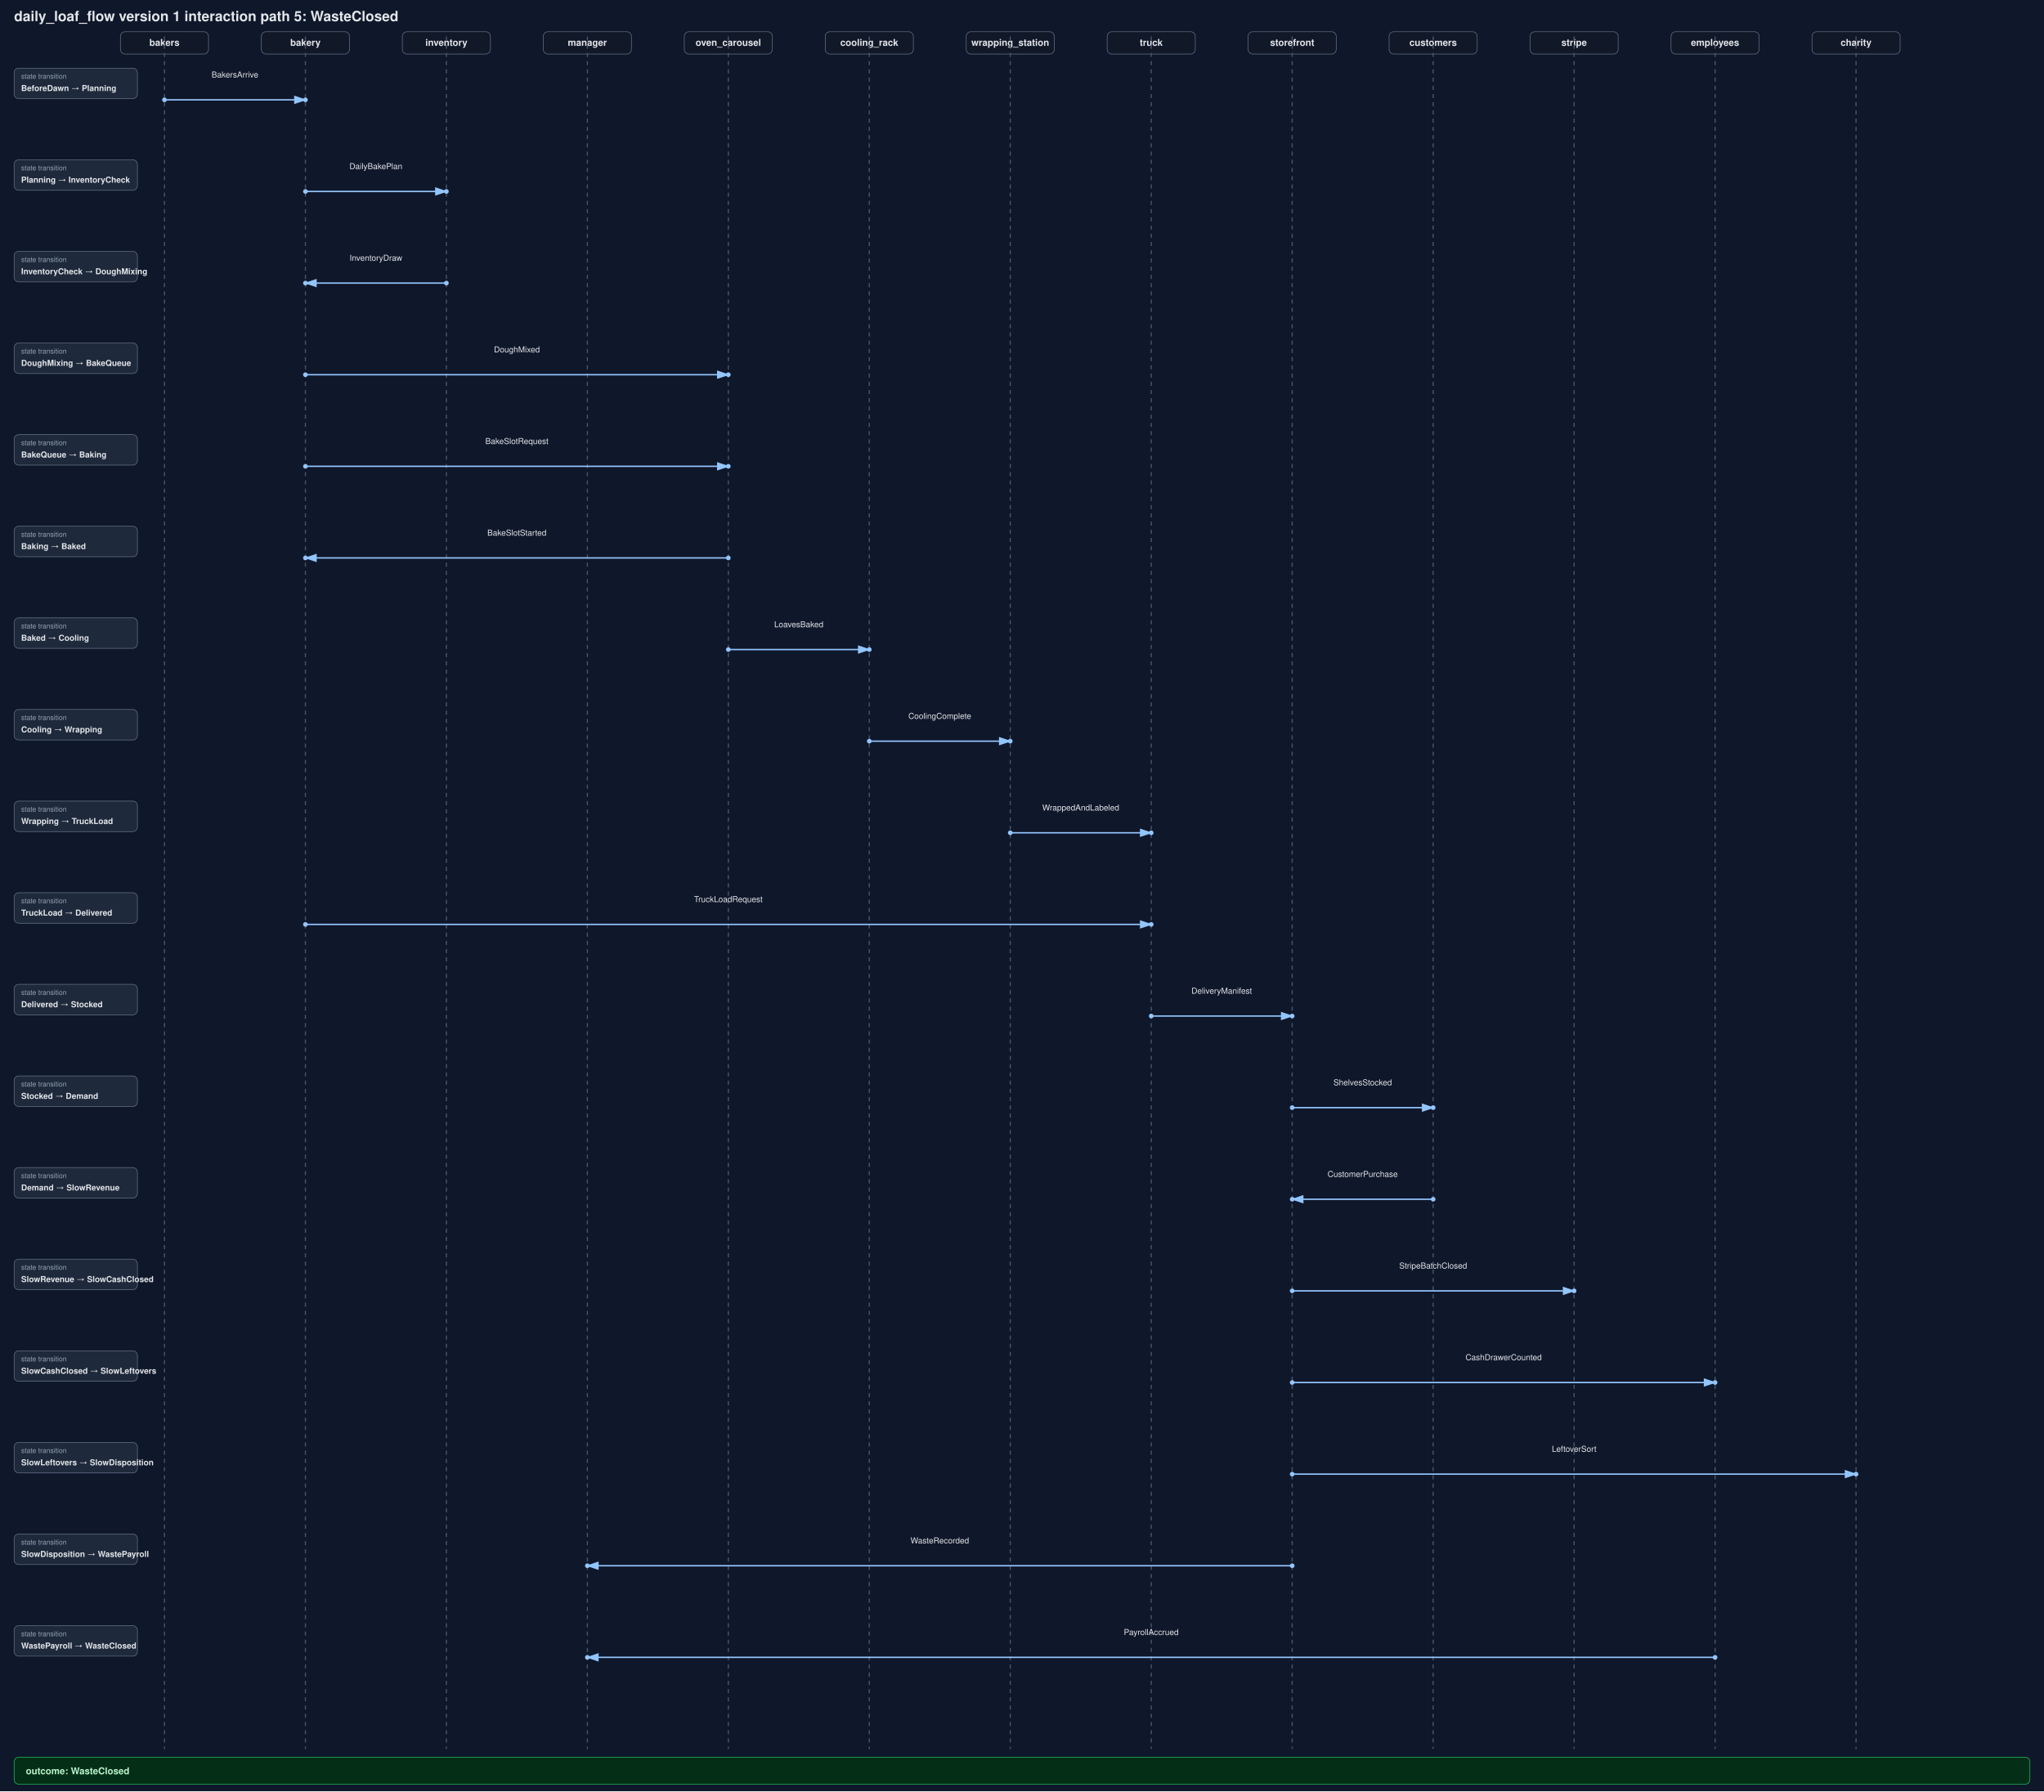
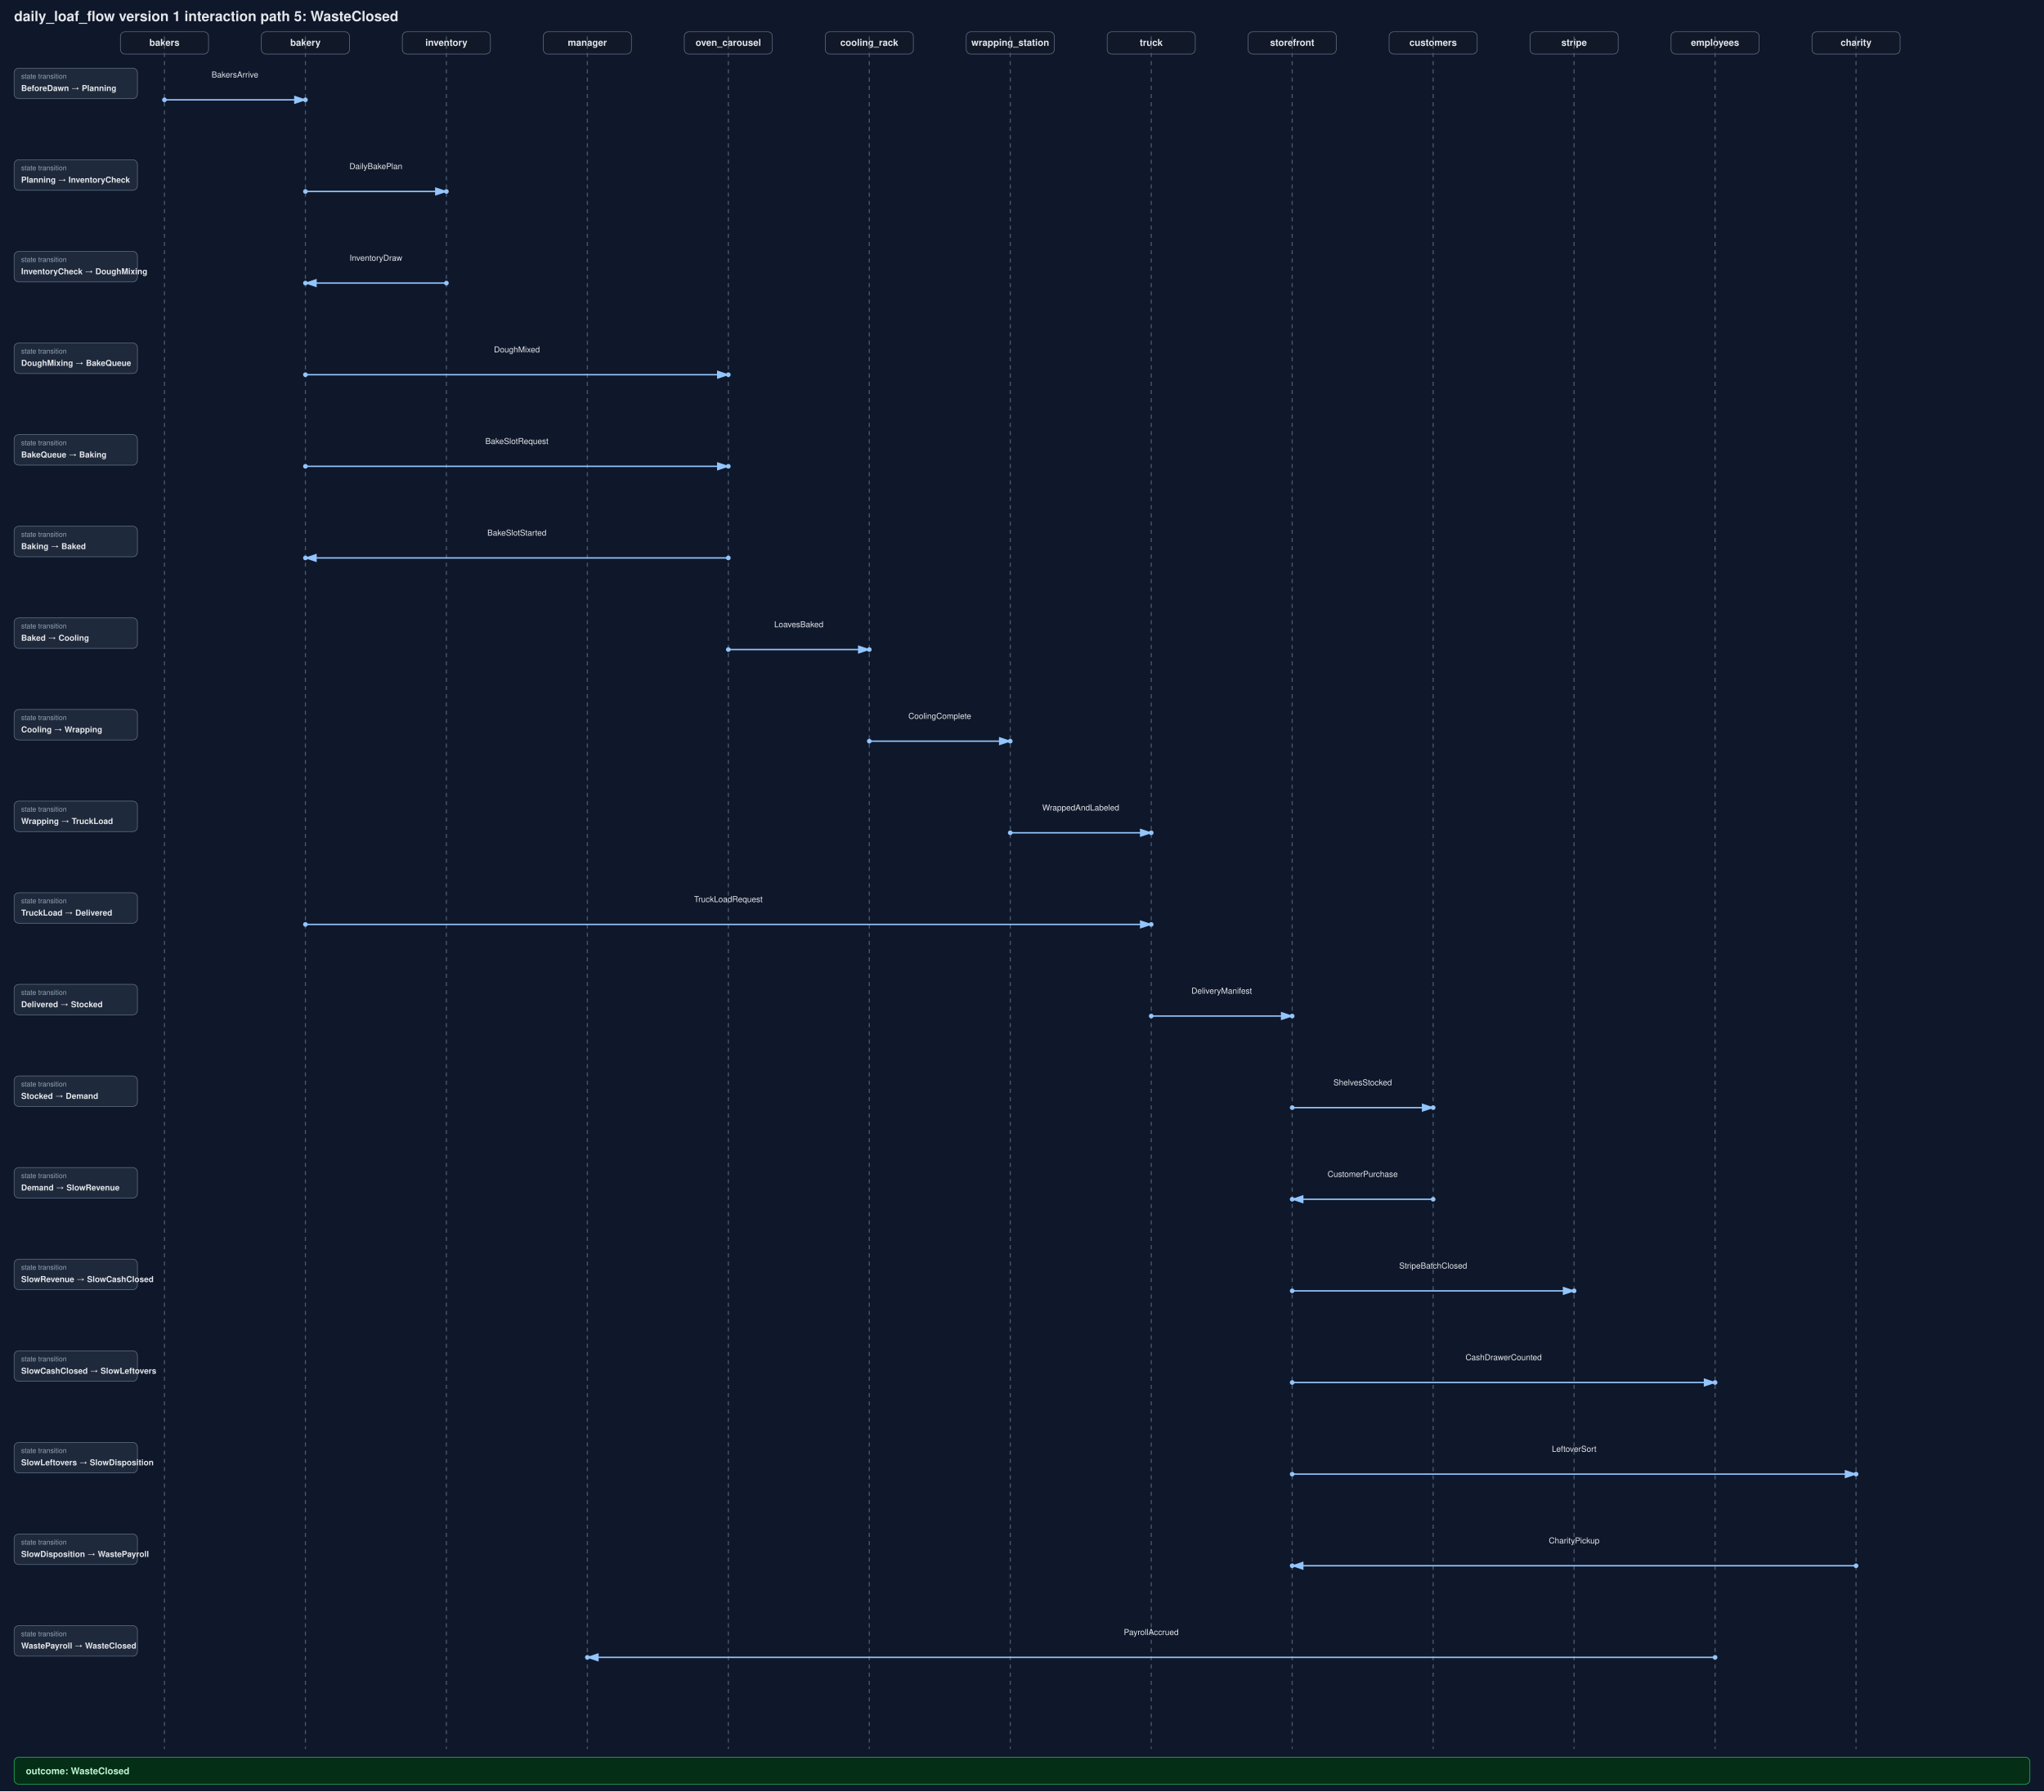
<svg xmlns="http://www.w3.org/2000/svg" width="3480" height="3050" viewBox="0 0 3480 3050">
  <defs>
    <marker id="arrow" markerWidth="10" markerHeight="10" refX="8" refY="3" orient="auto" markerUnits="strokeWidth">
      <path d="M0,0 L0,6 L9,3 z" fill="#93c5fd" />
    </marker>
  </defs>
  <rect width="100%" height="100%" fill="#0f172a" />
  <text x="24" y="36" fill="#e5e7eb" font-family="Helvetica, Arial, sans-serif" font-size="24" font-weight="700">daily_loaf_flow version 1 interaction path 5: WasteClosed</text>
  <rect x="205" y="54" width="150" height="38" rx="8" fill="#111827" stroke="#64748b" />
  <text x="280" y="78" text-anchor="middle" fill="#e5e7eb" font-family="Helvetica, Arial, sans-serif" font-size="16" font-weight="700">bakers</text>
  <line x1="280" y1="62" x2="280" y2="2978" stroke="#475569" stroke-width="2" stroke-dasharray="7 7" />
  <rect x="445" y="54" width="150" height="38" rx="8" fill="#111827" stroke="#64748b" />
  <text x="520" y="78" text-anchor="middle" fill="#e5e7eb" font-family="Helvetica, Arial, sans-serif" font-size="16" font-weight="700">bakery</text>
  <line x1="520" y1="62" x2="520" y2="2978" stroke="#475569" stroke-width="2" stroke-dasharray="7 7" />
  <rect x="685" y="54" width="150" height="38" rx="8" fill="#111827" stroke="#64748b" />
  <text x="760" y="78" text-anchor="middle" fill="#e5e7eb" font-family="Helvetica, Arial, sans-serif" font-size="16" font-weight="700">inventory</text>
  <line x1="760" y1="62" x2="760" y2="2978" stroke="#475569" stroke-width="2" stroke-dasharray="7 7" />
  <rect x="925" y="54" width="150" height="38" rx="8" fill="#111827" stroke="#64748b" />
  <text x="1000" y="78" text-anchor="middle" fill="#e5e7eb" font-family="Helvetica, Arial, sans-serif" font-size="16" font-weight="700">manager</text>
  <line x1="1000" y1="62" x2="1000" y2="2978" stroke="#475569" stroke-width="2" stroke-dasharray="7 7" />
  <rect x="1165" y="54" width="150" height="38" rx="8" fill="#111827" stroke="#64748b" />
  <text x="1240" y="78" text-anchor="middle" fill="#e5e7eb" font-family="Helvetica, Arial, sans-serif" font-size="16" font-weight="700">oven_carousel</text>
  <line x1="1240" y1="62" x2="1240" y2="2978" stroke="#475569" stroke-width="2" stroke-dasharray="7 7" />
  <rect x="1405" y="54" width="150" height="38" rx="8" fill="#111827" stroke="#64748b" />
  <text x="1480" y="78" text-anchor="middle" fill="#e5e7eb" font-family="Helvetica, Arial, sans-serif" font-size="16" font-weight="700">cooling_rack</text>
  <line x1="1480" y1="62" x2="1480" y2="2978" stroke="#475569" stroke-width="2" stroke-dasharray="7 7" />
  <rect x="1645" y="54" width="150" height="38" rx="8" fill="#111827" stroke="#64748b" />
  <text x="1720" y="78" text-anchor="middle" fill="#e5e7eb" font-family="Helvetica, Arial, sans-serif" font-size="16" font-weight="700">wrapping_station</text>
  <line x1="1720" y1="62" x2="1720" y2="2978" stroke="#475569" stroke-width="2" stroke-dasharray="7 7" />
  <rect x="1885" y="54" width="150" height="38" rx="8" fill="#111827" stroke="#64748b" />
  <text x="1960" y="78" text-anchor="middle" fill="#e5e7eb" font-family="Helvetica, Arial, sans-serif" font-size="16" font-weight="700">truck</text>
  <line x1="1960" y1="62" x2="1960" y2="2978" stroke="#475569" stroke-width="2" stroke-dasharray="7 7" />
  <rect x="2125" y="54" width="150" height="38" rx="8" fill="#111827" stroke="#64748b" />
  <text x="2200" y="78" text-anchor="middle" fill="#e5e7eb" font-family="Helvetica, Arial, sans-serif" font-size="16" font-weight="700">storefront</text>
  <line x1="2200" y1="62" x2="2200" y2="2978" stroke="#475569" stroke-width="2" stroke-dasharray="7 7" />
  <rect x="2365" y="54" width="150" height="38" rx="8" fill="#111827" stroke="#64748b" />
  <text x="2440" y="78" text-anchor="middle" fill="#e5e7eb" font-family="Helvetica, Arial, sans-serif" font-size="16" font-weight="700">customers</text>
  <line x1="2440" y1="62" x2="2440" y2="2978" stroke="#475569" stroke-width="2" stroke-dasharray="7 7" />
  <rect x="2605" y="54" width="150" height="38" rx="8" fill="#111827" stroke="#64748b" />
  <text x="2680" y="78" text-anchor="middle" fill="#e5e7eb" font-family="Helvetica, Arial, sans-serif" font-size="16" font-weight="700">stripe</text>
  <line x1="2680" y1="62" x2="2680" y2="2978" stroke="#475569" stroke-width="2" stroke-dasharray="7 7" />
  <rect x="2845" y="54" width="150" height="38" rx="8" fill="#111827" stroke="#64748b" />
  <text x="2920" y="78" text-anchor="middle" fill="#e5e7eb" font-family="Helvetica, Arial, sans-serif" font-size="16" font-weight="700">employees</text>
  <line x1="2920" y1="62" x2="2920" y2="2978" stroke="#475569" stroke-width="2" stroke-dasharray="7 7" />
  <rect x="3085" y="54" width="150" height="38" rx="8" fill="#111827" stroke="#64748b" />
  <text x="3160" y="78" text-anchor="middle" fill="#e5e7eb" font-family="Helvetica, Arial, sans-serif" font-size="16" font-weight="700">charity</text>
  <line x1="3160" y1="62" x2="3160" y2="2978" stroke="#475569" stroke-width="2" stroke-dasharray="7 7" />
  <rect x="24" y="116" width="210" height="52" rx="8" fill="#1e293b" stroke="#64748b" />
  <text x="36" y="134" fill="#94a3b8" font-family="Helvetica, Arial, sans-serif" font-size="12">state transition</text>
  <text x="36" y="155" fill="#e5e7eb" font-family="Helvetica, Arial, sans-serif" font-size="14" font-weight="700">BeforeDawn → Planning</text>
  <line x1="280" y1="170" x2="520" y2="170" stroke="#93c5fd" stroke-width="2.4" marker-end="url(#arrow)" />
  <text x="400" y="132" text-anchor="middle" fill="#e5e7eb" font-family="Helvetica, Arial, sans-serif" font-size="14">BakersArrive</text>
  <circle cx="280" cy="170" r="4" fill="#93c5fd" />
  <circle cx="520" cy="170" r="4" fill="#93c5fd" />
  <rect x="24" y="272" width="210" height="52" rx="8" fill="#1e293b" stroke="#64748b" />
  <text x="36" y="290" fill="#94a3b8" font-family="Helvetica, Arial, sans-serif" font-size="12">state transition</text>
  <text x="36" y="311" fill="#e5e7eb" font-family="Helvetica, Arial, sans-serif" font-size="14" font-weight="700">Planning → InventoryCheck</text>
  <line x1="520" y1="326" x2="760" y2="326" stroke="#93c5fd" stroke-width="2.4" marker-end="url(#arrow)" />
  <text x="640" y="288" text-anchor="middle" fill="#e5e7eb" font-family="Helvetica, Arial, sans-serif" font-size="14">DailyBakePlan</text>
  <circle cx="520" cy="326" r="4" fill="#93c5fd" />
  <circle cx="760" cy="326" r="4" fill="#93c5fd" />
  <rect x="24" y="428" width="210" height="52" rx="8" fill="#1e293b" stroke="#64748b" />
  <text x="36" y="446" fill="#94a3b8" font-family="Helvetica, Arial, sans-serif" font-size="12">state transition</text>
  <text x="36" y="467" fill="#e5e7eb" font-family="Helvetica, Arial, sans-serif" font-size="14" font-weight="700">InventoryCheck → DoughMixing</text>
  <line x1="760" y1="482" x2="520" y2="482" stroke="#93c5fd" stroke-width="2.4" marker-end="url(#arrow)" />
  <text x="640" y="444" text-anchor="middle" fill="#e5e7eb" font-family="Helvetica, Arial, sans-serif" font-size="14">InventoryDraw</text>
  <circle cx="760" cy="482" r="4" fill="#93c5fd" />
  <circle cx="520" cy="482" r="4" fill="#93c5fd" />
  <rect x="24" y="584" width="210" height="52" rx="8" fill="#1e293b" stroke="#64748b" />
  <text x="36" y="602" fill="#94a3b8" font-family="Helvetica, Arial, sans-serif" font-size="12">state transition</text>
  <text x="36" y="623" fill="#e5e7eb" font-family="Helvetica, Arial, sans-serif" font-size="14" font-weight="700">DoughMixing → BakeQueue</text>
  <line x1="520" y1="638" x2="1240" y2="638" stroke="#93c5fd" stroke-width="2.4" marker-end="url(#arrow)" />
  <text x="880" y="600" text-anchor="middle" fill="#e5e7eb" font-family="Helvetica, Arial, sans-serif" font-size="14">DoughMixed</text>
  <circle cx="520" cy="638" r="4" fill="#93c5fd" />
  <circle cx="1240" cy="638" r="4" fill="#93c5fd" />
  <rect x="24" y="740" width="210" height="52" rx="8" fill="#1e293b" stroke="#64748b" />
  <text x="36" y="758" fill="#94a3b8" font-family="Helvetica, Arial, sans-serif" font-size="12">state transition</text>
  <text x="36" y="779" fill="#e5e7eb" font-family="Helvetica, Arial, sans-serif" font-size="14" font-weight="700">BakeQueue → Baking</text>
  <line x1="520" y1="794" x2="1240" y2="794" stroke="#93c5fd" stroke-width="2.4" marker-end="url(#arrow)" />
  <text x="880" y="756" text-anchor="middle" fill="#e5e7eb" font-family="Helvetica, Arial, sans-serif" font-size="14">BakeSlotRequest</text>
  <circle cx="520" cy="794" r="4" fill="#93c5fd" />
  <circle cx="1240" cy="794" r="4" fill="#93c5fd" />
  <rect x="24" y="896" width="210" height="52" rx="8" fill="#1e293b" stroke="#64748b" />
  <text x="36" y="914" fill="#94a3b8" font-family="Helvetica, Arial, sans-serif" font-size="12">state transition</text>
  <text x="36" y="935" fill="#e5e7eb" font-family="Helvetica, Arial, sans-serif" font-size="14" font-weight="700">Baking → Baked</text>
  <line x1="1240" y1="950" x2="520" y2="950" stroke="#93c5fd" stroke-width="2.4" marker-end="url(#arrow)" />
  <text x="880" y="912" text-anchor="middle" fill="#e5e7eb" font-family="Helvetica, Arial, sans-serif" font-size="14">BakeSlotStarted</text>
  <circle cx="1240" cy="950" r="4" fill="#93c5fd" />
  <circle cx="520" cy="950" r="4" fill="#93c5fd" />
  <rect x="24" y="1052" width="210" height="52" rx="8" fill="#1e293b" stroke="#64748b" />
  <text x="36" y="1070" fill="#94a3b8" font-family="Helvetica, Arial, sans-serif" font-size="12">state transition</text>
  <text x="36" y="1091" fill="#e5e7eb" font-family="Helvetica, Arial, sans-serif" font-size="14" font-weight="700">Baked → Cooling</text>
  <line x1="1240" y1="1106" x2="1480" y2="1106" stroke="#93c5fd" stroke-width="2.4" marker-end="url(#arrow)" />
  <text x="1360" y="1068" text-anchor="middle" fill="#e5e7eb" font-family="Helvetica, Arial, sans-serif" font-size="14">LoavesBaked</text>
  <circle cx="1240" cy="1106" r="4" fill="#93c5fd" />
  <circle cx="1480" cy="1106" r="4" fill="#93c5fd" />
  <rect x="24" y="1208" width="210" height="52" rx="8" fill="#1e293b" stroke="#64748b" />
  <text x="36" y="1226" fill="#94a3b8" font-family="Helvetica, Arial, sans-serif" font-size="12">state transition</text>
  <text x="36" y="1247" fill="#e5e7eb" font-family="Helvetica, Arial, sans-serif" font-size="14" font-weight="700">Cooling → Wrapping</text>
  <line x1="1480" y1="1262" x2="1720" y2="1262" stroke="#93c5fd" stroke-width="2.4" marker-end="url(#arrow)" />
  <text x="1600" y="1224" text-anchor="middle" fill="#e5e7eb" font-family="Helvetica, Arial, sans-serif" font-size="14">CoolingComplete</text>
  <circle cx="1480" cy="1262" r="4" fill="#93c5fd" />
  <circle cx="1720" cy="1262" r="4" fill="#93c5fd" />
  <rect x="24" y="1364" width="210" height="52" rx="8" fill="#1e293b" stroke="#64748b" />
  <text x="36" y="1382" fill="#94a3b8" font-family="Helvetica, Arial, sans-serif" font-size="12">state transition</text>
  <text x="36" y="1403" fill="#e5e7eb" font-family="Helvetica, Arial, sans-serif" font-size="14" font-weight="700">Wrapping → TruckLoad</text>
  <line x1="1720" y1="1418" x2="1960" y2="1418" stroke="#93c5fd" stroke-width="2.4" marker-end="url(#arrow)" />
  <text x="1840" y="1380" text-anchor="middle" fill="#e5e7eb" font-family="Helvetica, Arial, sans-serif" font-size="14">WrappedAndLabeled</text>
  <circle cx="1720" cy="1418" r="4" fill="#93c5fd" />
  <circle cx="1960" cy="1418" r="4" fill="#93c5fd" />
  <rect x="24" y="1520" width="210" height="52" rx="8" fill="#1e293b" stroke="#64748b" />
  <text x="36" y="1538" fill="#94a3b8" font-family="Helvetica, Arial, sans-serif" font-size="12">state transition</text>
  <text x="36" y="1559" fill="#e5e7eb" font-family="Helvetica, Arial, sans-serif" font-size="14" font-weight="700">TruckLoad → Delivered</text>
  <line x1="520" y1="1574" x2="1960" y2="1574" stroke="#93c5fd" stroke-width="2.4" marker-end="url(#arrow)" />
  <text x="1240" y="1536" text-anchor="middle" fill="#e5e7eb" font-family="Helvetica, Arial, sans-serif" font-size="14">TruckLoadRequest</text>
  <circle cx="520" cy="1574" r="4" fill="#93c5fd" />
  <circle cx="1960" cy="1574" r="4" fill="#93c5fd" />
  <rect x="24" y="1676" width="210" height="52" rx="8" fill="#1e293b" stroke="#64748b" />
  <text x="36" y="1694" fill="#94a3b8" font-family="Helvetica, Arial, sans-serif" font-size="12">state transition</text>
  <text x="36" y="1715" fill="#e5e7eb" font-family="Helvetica, Arial, sans-serif" font-size="14" font-weight="700">Delivered → Stocked</text>
  <line x1="1960" y1="1730" x2="2200" y2="1730" stroke="#93c5fd" stroke-width="2.4" marker-end="url(#arrow)" />
  <text x="2080" y="1692" text-anchor="middle" fill="#e5e7eb" font-family="Helvetica, Arial, sans-serif" font-size="14">DeliveryManifest</text>
  <circle cx="1960" cy="1730" r="4" fill="#93c5fd" />
  <circle cx="2200" cy="1730" r="4" fill="#93c5fd" />
  <rect x="24" y="1832" width="210" height="52" rx="8" fill="#1e293b" stroke="#64748b" />
  <text x="36" y="1850" fill="#94a3b8" font-family="Helvetica, Arial, sans-serif" font-size="12">state transition</text>
  <text x="36" y="1871" fill="#e5e7eb" font-family="Helvetica, Arial, sans-serif" font-size="14" font-weight="700">Stocked → Demand</text>
  <line x1="2200" y1="1886" x2="2440" y2="1886" stroke="#93c5fd" stroke-width="2.4" marker-end="url(#arrow)" />
  <text x="2320" y="1848" text-anchor="middle" fill="#e5e7eb" font-family="Helvetica, Arial, sans-serif" font-size="14">ShelvesStocked</text>
  <circle cx="2200" cy="1886" r="4" fill="#93c5fd" />
  <circle cx="2440" cy="1886" r="4" fill="#93c5fd" />
  <rect x="24" y="1988" width="210" height="52" rx="8" fill="#1e293b" stroke="#64748b" />
  <text x="36" y="2006" fill="#94a3b8" font-family="Helvetica, Arial, sans-serif" font-size="12">state transition</text>
  <text x="36" y="2027" fill="#e5e7eb" font-family="Helvetica, Arial, sans-serif" font-size="14" font-weight="700">Demand → SlowRevenue</text>
  <line x1="2440" y1="2042" x2="2200" y2="2042" stroke="#93c5fd" stroke-width="2.4" marker-end="url(#arrow)" />
  <text x="2320" y="2004" text-anchor="middle" fill="#e5e7eb" font-family="Helvetica, Arial, sans-serif" font-size="14">CustomerPurchase</text>
  <circle cx="2440" cy="2042" r="4" fill="#93c5fd" />
  <circle cx="2200" cy="2042" r="4" fill="#93c5fd" />
  <rect x="24" y="2144" width="210" height="52" rx="8" fill="#1e293b" stroke="#64748b" />
  <text x="36" y="2162" fill="#94a3b8" font-family="Helvetica, Arial, sans-serif" font-size="12">state transition</text>
  <text x="36" y="2183" fill="#e5e7eb" font-family="Helvetica, Arial, sans-serif" font-size="14" font-weight="700">SlowRevenue → SlowCashClosed</text>
  <line x1="2200" y1="2198" x2="2680" y2="2198" stroke="#93c5fd" stroke-width="2.4" marker-end="url(#arrow)" />
  <text x="2440" y="2160" text-anchor="middle" fill="#e5e7eb" font-family="Helvetica, Arial, sans-serif" font-size="14">StripeBatchClosed</text>
  <circle cx="2200" cy="2198" r="4" fill="#93c5fd" />
  <circle cx="2680" cy="2198" r="4" fill="#93c5fd" />
  <rect x="24" y="2300" width="210" height="52" rx="8" fill="#1e293b" stroke="#64748b" />
  <text x="36" y="2318" fill="#94a3b8" font-family="Helvetica, Arial, sans-serif" font-size="12">state transition</text>
  <text x="36" y="2339" fill="#e5e7eb" font-family="Helvetica, Arial, sans-serif" font-size="14" font-weight="700">SlowCashClosed → SlowLeftovers</text>
  <line x1="2200" y1="2354" x2="2920" y2="2354" stroke="#93c5fd" stroke-width="2.4" marker-end="url(#arrow)" />
  <text x="2560" y="2316" text-anchor="middle" fill="#e5e7eb" font-family="Helvetica, Arial, sans-serif" font-size="14">CashDrawerCounted</text>
  <circle cx="2200" cy="2354" r="4" fill="#93c5fd" />
  <circle cx="2920" cy="2354" r="4" fill="#93c5fd" />
  <rect x="24" y="2456" width="210" height="52" rx="8" fill="#1e293b" stroke="#64748b" />
  <text x="36" y="2474" fill="#94a3b8" font-family="Helvetica, Arial, sans-serif" font-size="12">state transition</text>
  <text x="36" y="2495" fill="#e5e7eb" font-family="Helvetica, Arial, sans-serif" font-size="14" font-weight="700">SlowLeftovers → SlowDisposition</text>
  <line x1="2200" y1="2510" x2="3160" y2="2510" stroke="#93c5fd" stroke-width="2.4" marker-end="url(#arrow)" />
  <text x="2680" y="2472" text-anchor="middle" fill="#e5e7eb" font-family="Helvetica, Arial, sans-serif" font-size="14">LeftoverSort</text>
  <circle cx="2200" cy="2510" r="4" fill="#93c5fd" />
  <circle cx="3160" cy="2510" r="4" fill="#93c5fd" />
  <rect x="24" y="2612" width="210" height="52" rx="8" fill="#1e293b" stroke="#64748b" />
  <text x="36" y="2630" fill="#94a3b8" font-family="Helvetica, Arial, sans-serif" font-size="12">state transition</text>
  <text x="36" y="2651" fill="#e5e7eb" font-family="Helvetica, Arial, sans-serif" font-size="14" font-weight="700">SlowDisposition → WastePayroll</text>
-   <line x1="2200" y1="2666" x2="1000" y2="2666" stroke="#93c5fd" stroke-width="2.4" marker-end="url(#arrow)" />
-   <text x="1600" y="2628" text-anchor="middle" fill="#e5e7eb" font-family="Helvetica, Arial, sans-serif" font-size="14">WasteRecorded</text>
+   <line x1="3160" y1="2666" x2="2200" y2="2666" stroke="#93c5fd" stroke-width="2.4" marker-end="url(#arrow)" />
+   <text x="2680" y="2628" text-anchor="middle" fill="#e5e7eb" font-family="Helvetica, Arial, sans-serif" font-size="14">CharityPickup</text>
+   <circle cx="3160" cy="2666" r="4" fill="#93c5fd" />
  <circle cx="2200" cy="2666" r="4" fill="#93c5fd" />
-   <circle cx="1000" cy="2666" r="4" fill="#93c5fd" />
  <rect x="24" y="2768" width="210" height="52" rx="8" fill="#1e293b" stroke="#64748b" />
  <text x="36" y="2786" fill="#94a3b8" font-family="Helvetica, Arial, sans-serif" font-size="12">state transition</text>
  <text x="36" y="2807" fill="#e5e7eb" font-family="Helvetica, Arial, sans-serif" font-size="14" font-weight="700">WastePayroll → WasteClosed</text>
  <line x1="2920" y1="2822" x2="1000" y2="2822" stroke="#93c5fd" stroke-width="2.4" marker-end="url(#arrow)" />
  <text x="1960" y="2784" text-anchor="middle" fill="#e5e7eb" font-family="Helvetica, Arial, sans-serif" font-size="14">PayrollAccrued</text>
  <circle cx="2920" cy="2822" r="4" fill="#93c5fd" />
  <circle cx="1000" cy="2822" r="4" fill="#93c5fd" />
  <rect x="24" y="2992" width="3432" height="46" rx="8" fill="#052e16" stroke="#22c55e" />
  <text x="44" y="3021" fill="#bbf7d0" font-family="Helvetica, Arial, sans-serif" font-size="16" font-weight="700">outcome: WasteClosed</text>
</svg>
